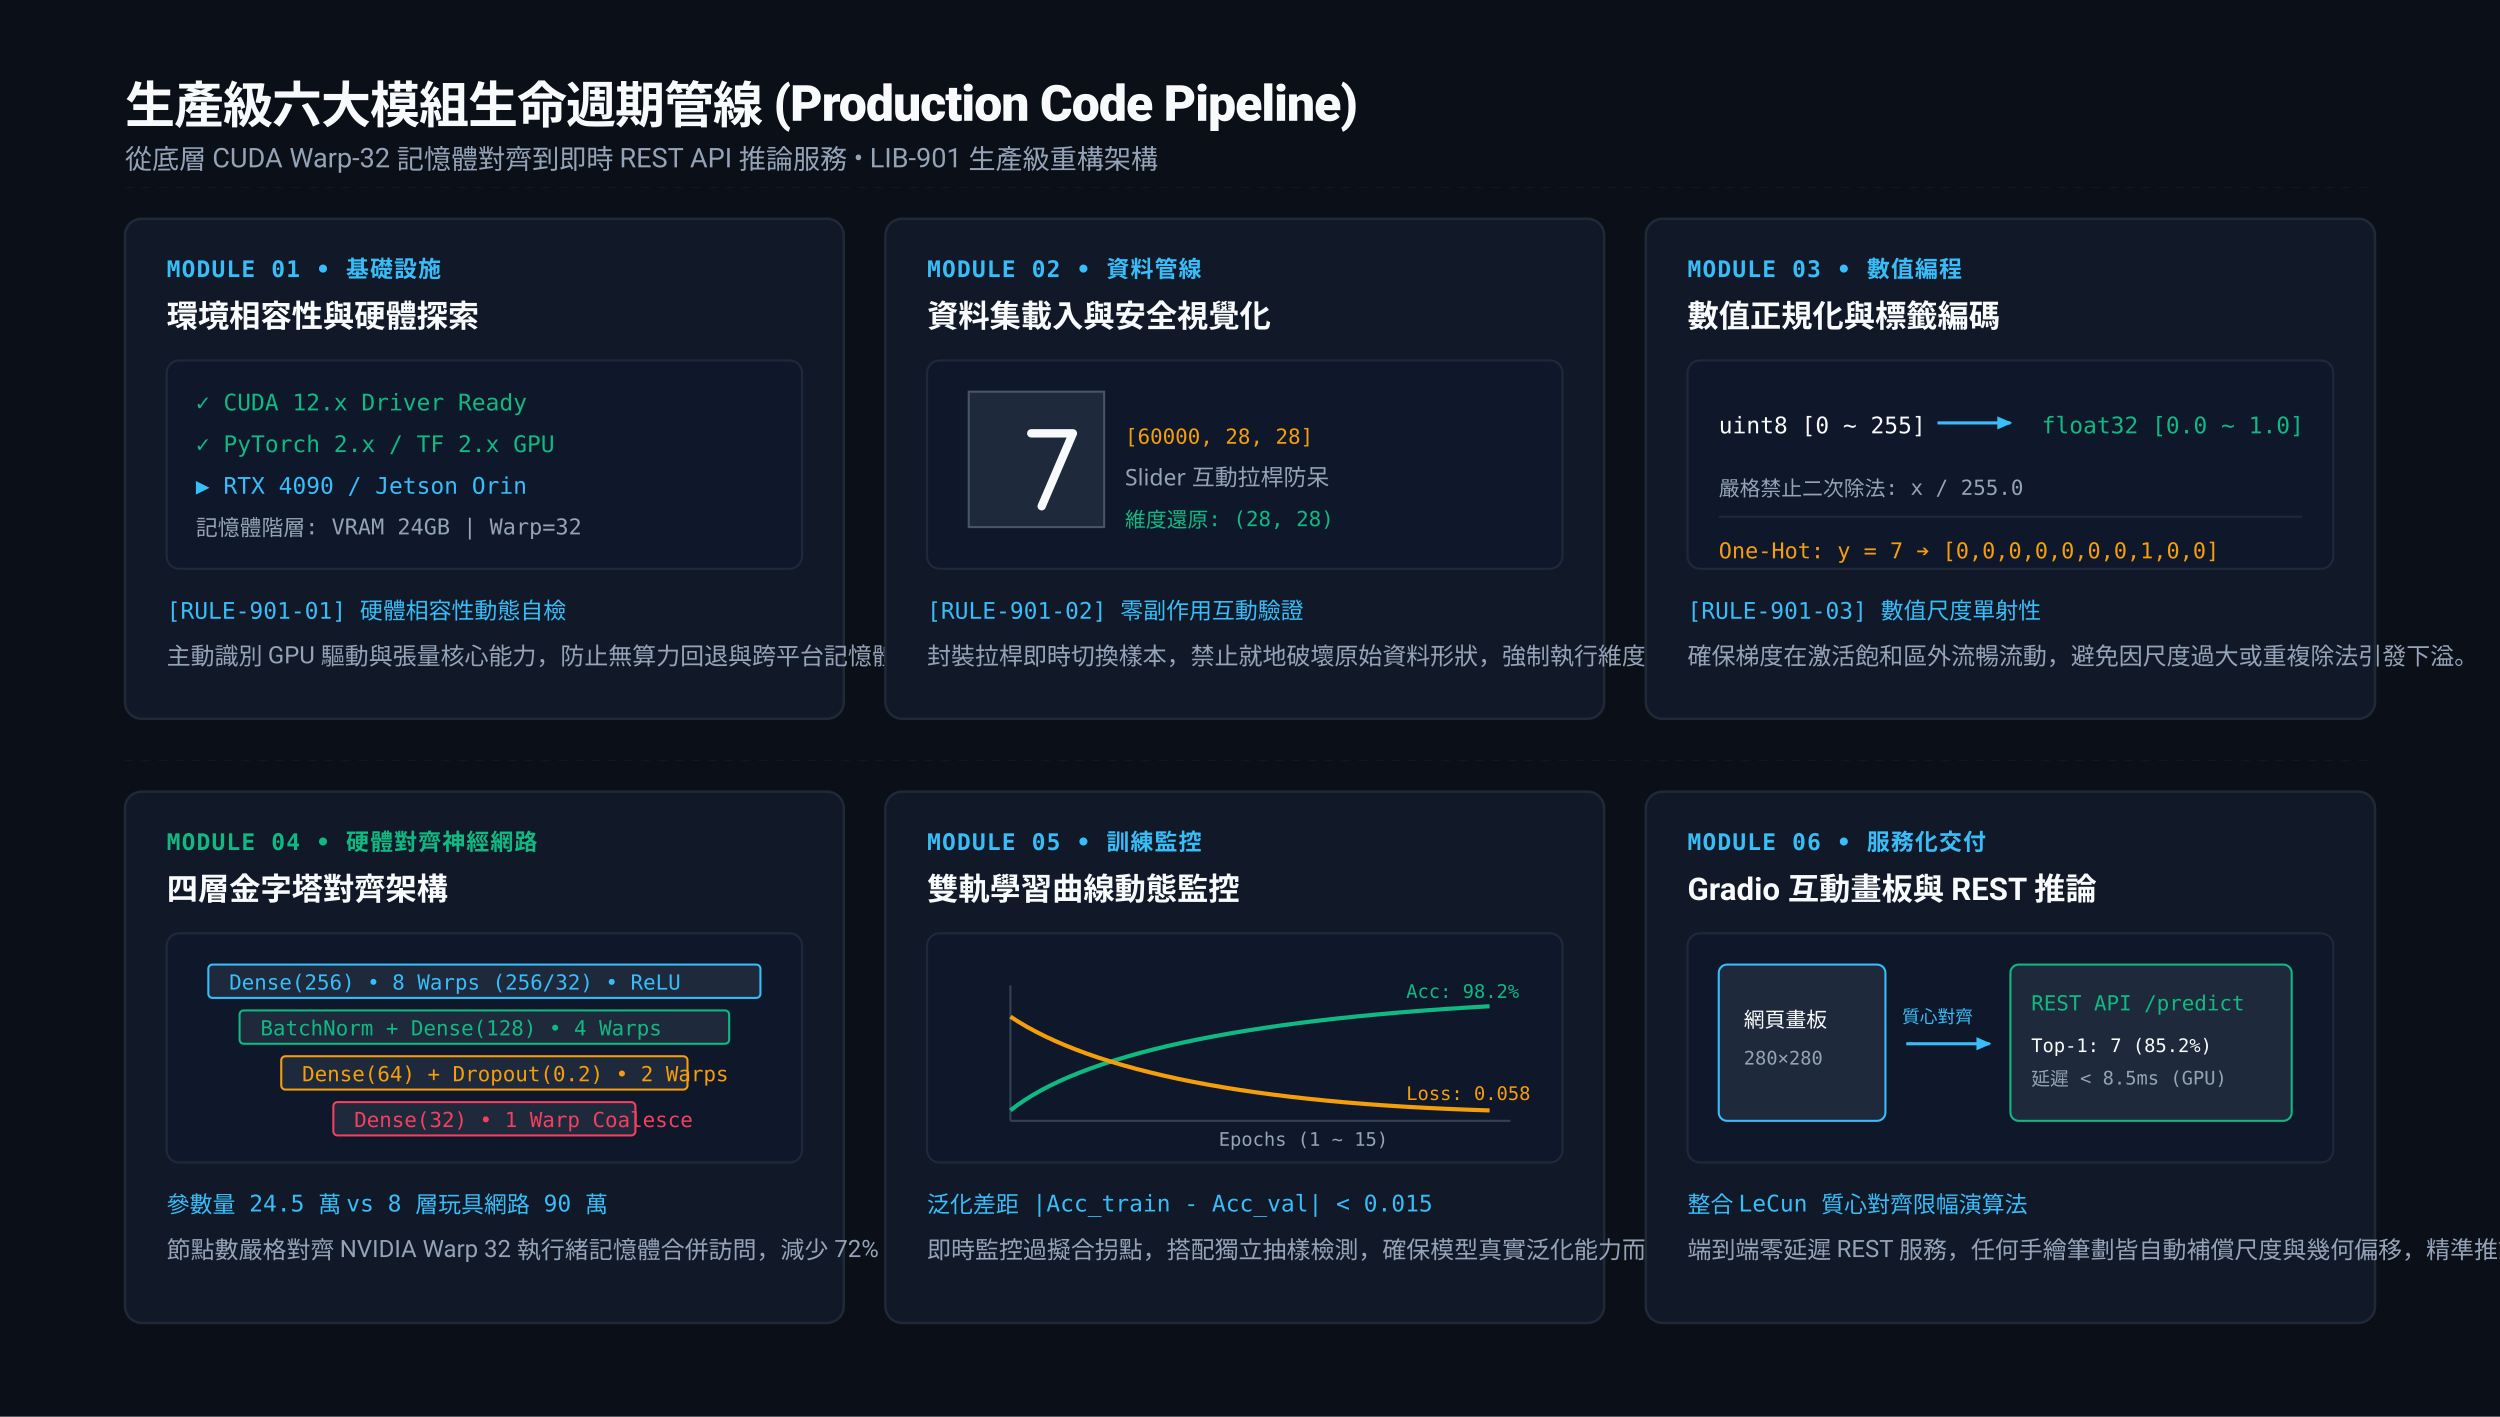
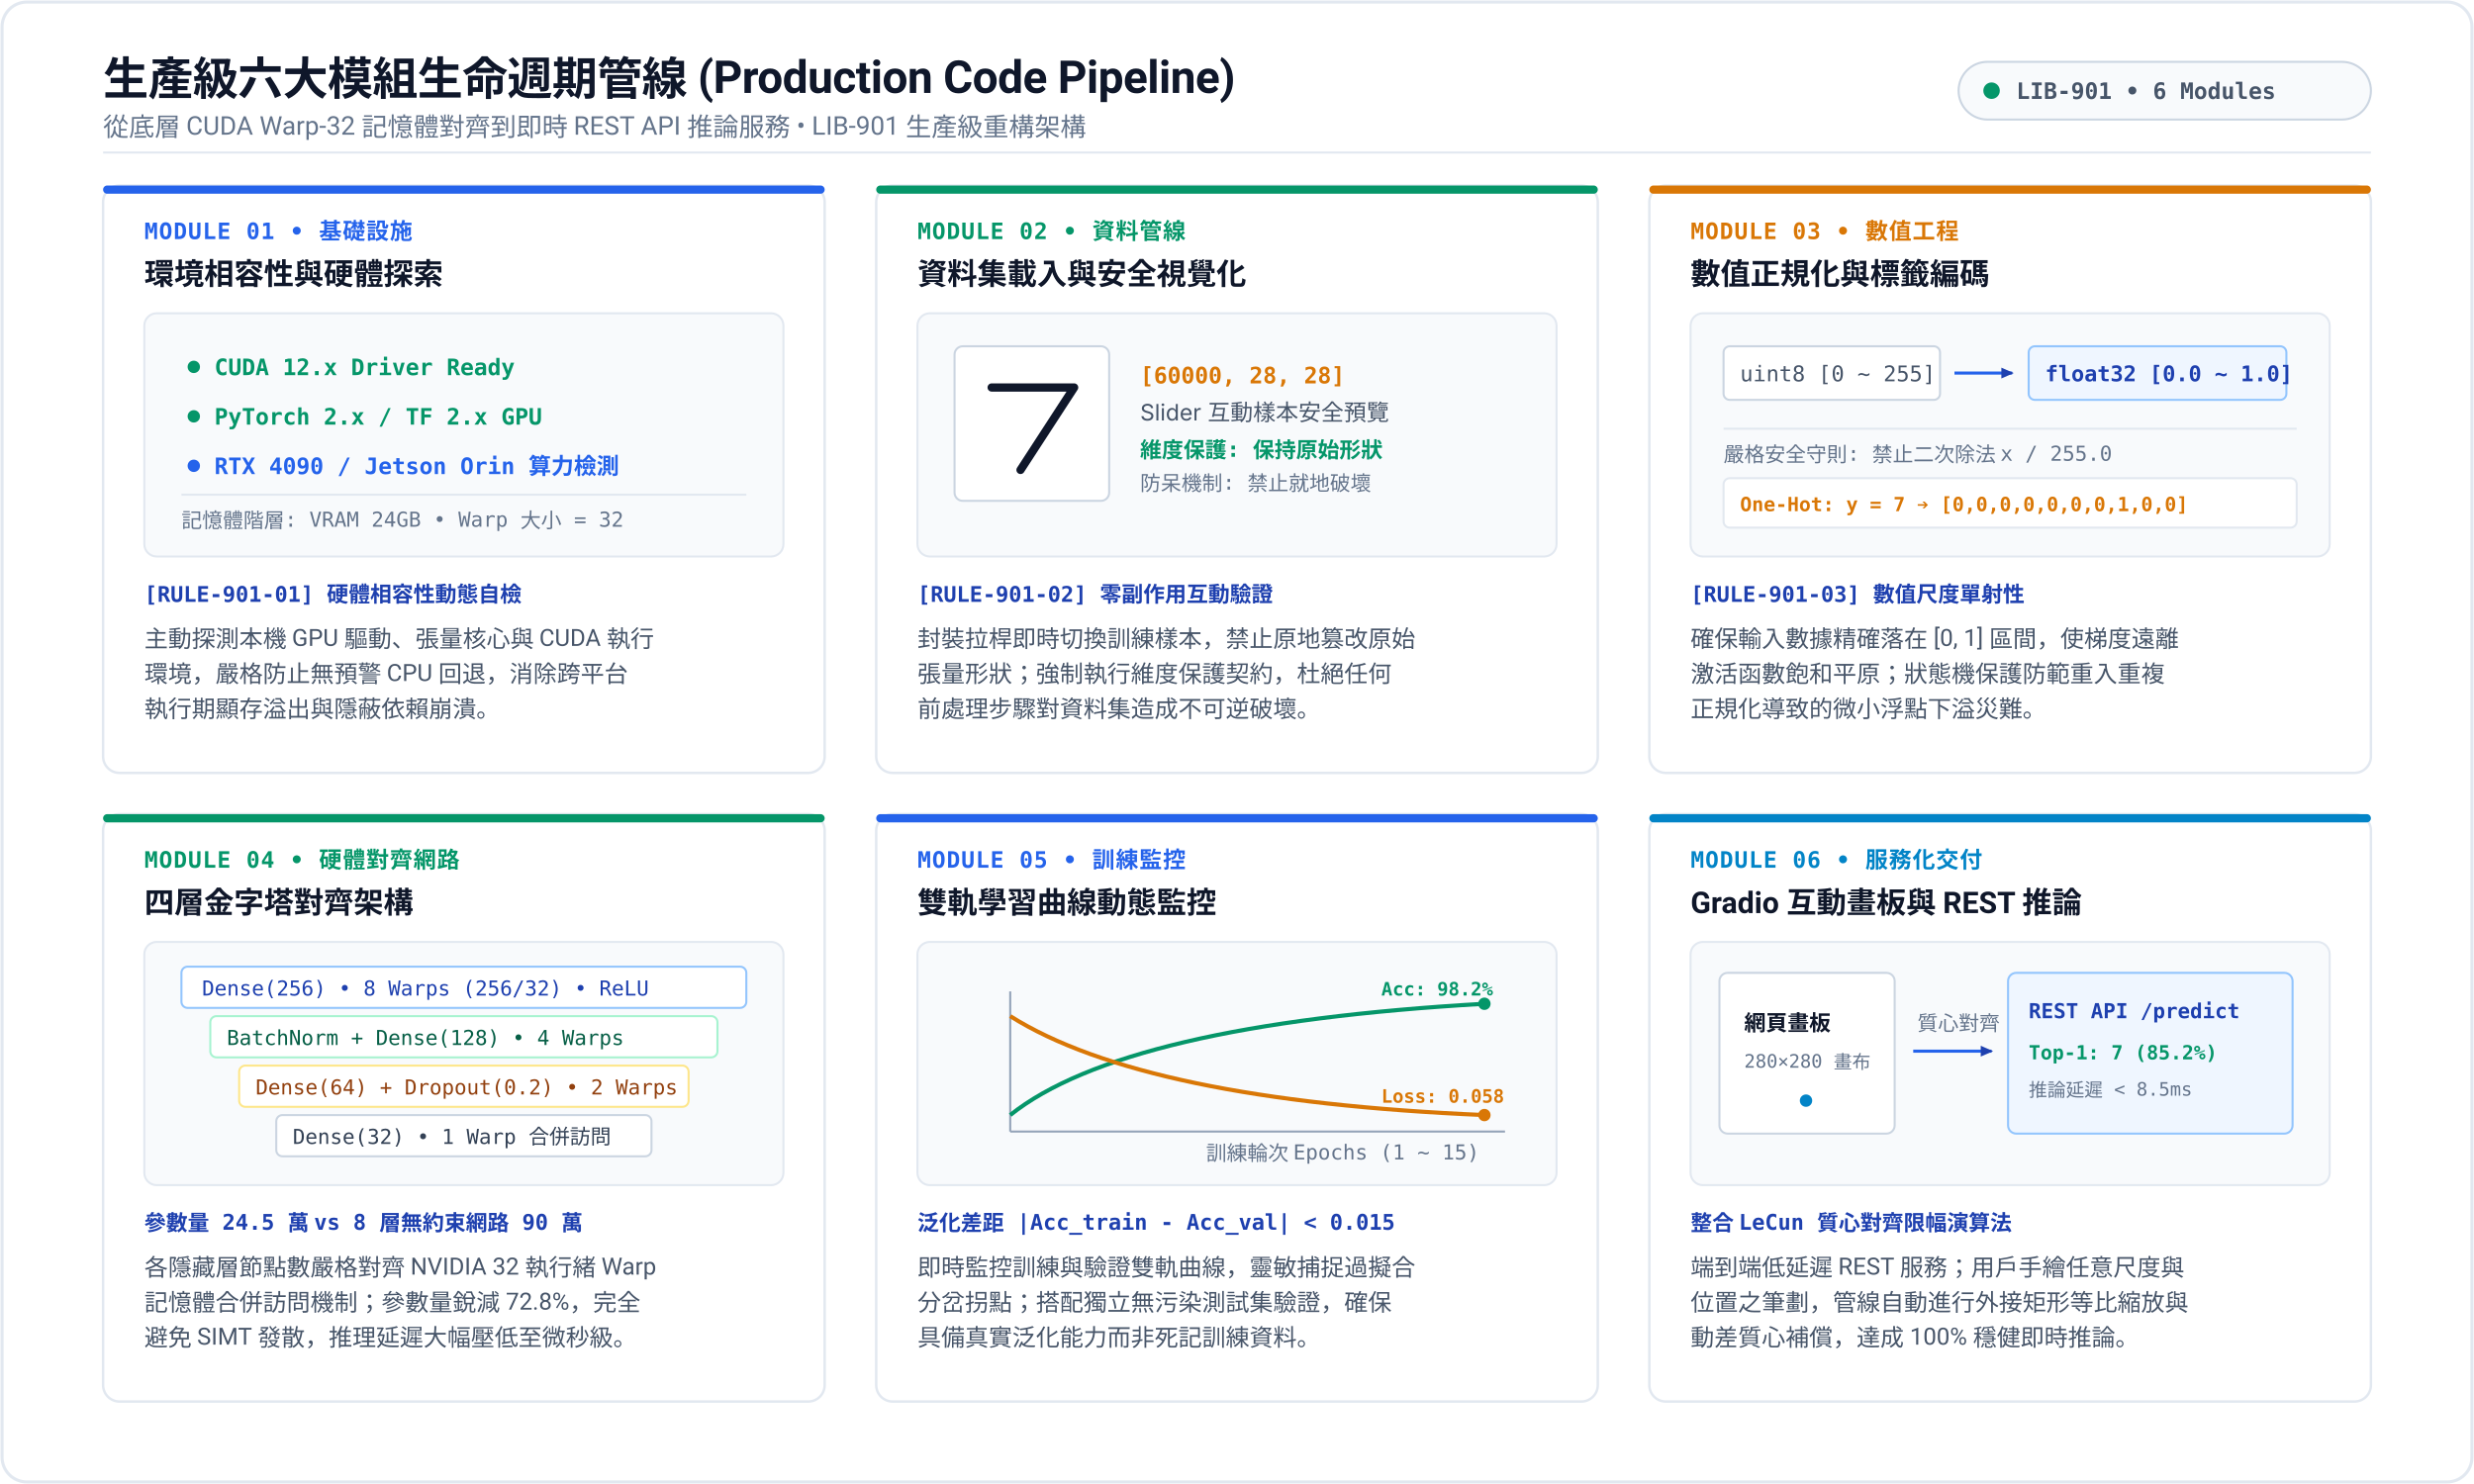
- <svg xmlns="http://www.w3.org/2000/svg" viewBox="0 0 1200 680" width="100%" height="100%">
+ <svg xmlns="http://www.w3.org/2000/svg" viewBox="0 0 1200 720" width="100%" height="100%">
  <defs>
    <style>
-       .bg { fill: #0b0f17; }
-       .grid-line { stroke: #1e293b; stroke-width: 0.5; stroke-dasharray: 4 4; opacity: 0.35; }
-       .card-box { fill: #111827; stroke: #1f2937; stroke-width: 1.2; rx: 8px; }
-       .header-title { font-family: -apple-system, BlinkMacSystemFont, "Segoe UI", Roboto, sans-serif; font-size: 24px; font-weight: 800; fill: #f8fafc; letter-spacing: -0.02em; }
-       .header-sub { font-family: -apple-system, BlinkMacSystemFont, "Segoe UI", Roboto, sans-serif; font-size: 13px; fill: #94a3b8; }
-       .mod-num { font-family: ui-monospace, SFMono-Regular, Menlo, Monaco, Consolas, monospace; font-size: 11px; font-weight: 700; letter-spacing: 0.05em; }
-       .mod-title { font-family: -apple-system, BlinkMacSystemFont, "Segoe UI", Roboto, sans-serif; font-size: 15px; font-weight: 700; fill: #f8fafc; }
-       .mod-desc { font-family: -apple-system, BlinkMacSystemFont, "Segoe UI", Roboto, sans-serif; font-size: 11.5px; fill: #94a3b8; line-height: 1.45; }
-       .code-inline { font-family: ui-monospace, monospace; font-size: 11px; fill: #38bdf8; background: #1e293b; }
-       .flow-arrow { fill: none; stroke: #38bdf8; stroke-width: 2; stroke-linecap: round; }
-       .sub-panel { fill: #0f172a; stroke: #1e293b; stroke-width: 1; rx: 6px; }
-       .tensor-badge { font-family: ui-monospace, monospace; font-size: 10px; font-weight: 700; fill: #f59e0b; }
+       .canvas-bg { fill: #ffffff; }
+       .outer-border { fill: none; stroke: #e2e8f0; stroke-width: 1.5; rx: 12px; }
+       .header-title { font-family: -apple-system, BlinkMacSystemFont, "Segoe UI", Roboto, "Helvetica Neue", Arial, sans-serif; font-size: 22px; font-weight: 700; fill: #0f172a; letter-spacing: -0.01em; }
+       .header-sub { font-family: -apple-system, BlinkMacSystemFont, "Segoe UI", Roboto, sans-serif; font-size: 12.5px; fill: #64748b; }
+       .meta-tag { font-family: ui-monospace, SFMono-Regular, Menlo, Monaco, Consolas, monospace; font-size: 11px; font-weight: 600; fill: #475569; }
+       .mod-card { fill: #ffffff; stroke: #e2e8f0; stroke-width: 1.2; rx: 8px; }
+       .mod-tag { font-family: ui-monospace, SFMono-Regular, Menlo, Monaco, Consolas, monospace; font-size: 11px; font-weight: 700; letter-spacing: 0.04em; }
+       .mod-title { font-family: -apple-system, BlinkMacSystemFont, "Segoe UI", Roboto, sans-serif; font-size: 14.5px; font-weight: 700; fill: #0f172a; }
+       .sub-panel { fill: #f8fafc; stroke: #e2e8f0; stroke-width: 1; rx: 6px; }
+       .code-badge { font-family: ui-monospace, SFMono-Regular, Menlo, monospace; font-size: 10.5px; font-weight: 600; fill: #1e40af; }
+       .mod-desc { font-family: -apple-system, BlinkMacSystemFont, "Segoe UI", Roboto, sans-serif; font-size: 11.5px; fill: #475569; line-height: 1.5; }
+       .label-sub { font-family: ui-monospace, SFMono-Regular, Menlo, monospace; font-size: 10px; fill: #64748b; }
+       .flow-arrow { fill: none; stroke: #94a3b8; stroke-width: 1.5; stroke-linecap: round; }
    </style>
-     <marker id="pipe-arrow" viewBox="0 0 10 10" refX="7" refY="5" markerWidth="6" markerHeight="6" orient="auto-start-reverse">
-       <path d="M 0 1.5 L 8 5 L 0 8.5 z" fill="#38bdf8" />
+     <marker id="arr-navy" viewBox="0 0 10 10" refX="7" refY="5" markerWidth="5" markerHeight="5" orient="auto-start-reverse">
+       <path d="M 0 1.5 L 8 5 L 0 8.5 z" fill="#1e40af" />
+     </marker>
+     <marker id="arr-emerald" viewBox="0 0 10 10" refX="7" refY="5" markerWidth="5" markerHeight="5" orient="auto-start-reverse">
+       <path d="M 0 1.5 L 8 5 L 0 8.5 z" fill="#059669" />
+     </marker>
+     <marker id="arr-amber" viewBox="0 0 10 10" refX="7" refY="5" markerWidth="5" markerHeight="5" orient="auto-start-reverse">
+       <path d="M 0 1.5 L 8 5 L 0 8.5 z" fill="#d97706" />
+     </marker>
+     <marker id="arr-slate" viewBox="0 0 10 10" refX="7" refY="5" markerWidth="5" markerHeight="5" orient="auto-start-reverse">
+       <path d="M 0 1.5 L 8 5 L 0 8.5 z" fill="#64748b" />
    </marker>
  </defs>
-   <rect width="1200" height="680" class="bg" />
-   <line x1="60" y1="90" x2="1140" y2="90" class="grid-line" />
-   <line x1="60" y1="365" x2="1140" y2="365" class="grid-line" />
-   <g transform="translate(60, 35)">
-     <text class="header-title" x="0" y="24">生產級六大模組生命週期管線 (Production Code Pipeline)</text>
-     <text class="header-sub" x="0" y="46">從底層 CUDA Warp-32 記憶體對齊到即時 REST API 推論服務 • LIB-901 生產級重構架構</text>
+   <rect width="1200" height="720" class="canvas-bg" />
+   <rect x="1" y="1" width="1198" height="718" class="outer-border" />
+   <g transform="translate(50, 26)">
+     <text class="header-title" x="0" y="20">生產級六大模組生命週期管線 (Production Code Pipeline)</text>
+     <text class="header-sub" x="0" y="40">從底層 CUDA Warp-32 記憶體對齊到即時 REST API 推論服務 • LIB-901 生產級重構架構</text>
+     <g transform="translate(900, 4)">
+       <rect width="200" height="28" rx="14" fill="#f8fafc" stroke="#cbd5e1" stroke-width="1" />
+       <circle cx="16" cy="14" r="4" fill="#059669" />
+       <text x="28" y="18" class="meta-tag">LIB-901 • 6 Modules</text>
+     </g>
  </g>
-   <g transform="translate(60, 105)">
-     <rect width="345" height="240" class="card-box" />
-     <text x="20" y="28" class="mod-num" fill="#38bdf8">MODULE 01 • 基礎設施</text>
-     <text x="20" y="52" class="mod-title">環境相容性與硬體探索</text>
-     <g transform="translate(20, 68)">
-       <rect width="305" height="100" class="sub-panel" />
-       <text x="14" y="24" font-family="monospace" font-size="11" fill="#10b981">✓ CUDA 12.x Driver Ready</text>
-       <text x="14" y="44" font-family="monospace" font-size="11" fill="#10b981">✓ PyTorch 2.x / TF 2.x GPU</text>
-       <text x="14" y="64" font-family="monospace" font-size="11" fill="#38bdf8">▶ RTX 4090 / Jetson Orin</text>
-       <text x="14" y="84" font-family="monospace" font-size="10.5" fill="#94a3b8">記憶體階層: VRAM 24GB | Warp=32</text>
+   <line x1="50" y1="74" x2="1150" y2="74" stroke="#e2e8f0" stroke-width="1" />
+   <g transform="translate(50, 90)">
+     <rect width="350" height="285" class="mod-card" />
+     <rect width="350" height="4" fill="#2563eb" rx="2" />
+     <text x="20" y="26" class="mod-tag" fill="#2563eb">MODULE 01 • 基礎設施</text>
+     <text x="20" y="48" class="mod-title">環境相容性與硬體探索</text>
+     <g transform="translate(20, 62)">
+       <rect width="310" height="118" class="sub-panel" />
+       <g transform="translate(18, 16)">
+         <circle cx="6" cy="10" r="3" fill="#059669" />
+         <text x="16" y="14" font-family="ui-monospace, monospace" font-size="11" fill="#059669" font-weight="600">CUDA 12.x Driver Ready</text>
+         <circle cx="6" cy="34" r="3" fill="#059669" />
+         <text x="16" y="38" font-family="ui-monospace, monospace" font-size="11" fill="#059669" font-weight="600">PyTorch 2.x / TF 2.x GPU</text>
+         <circle cx="6" cy="58" r="3" fill="#2563eb" />
+         <text x="16" y="62" font-family="ui-monospace, monospace" font-size="11" fill="#2563eb" font-weight="600">RTX 4090 / Jetson Orin 算力檢測</text>
+         <line x1="0" y1="72" x2="274" y2="72" stroke="#e2e8f0" stroke-width="1" />
+         <text x="0" y="88" class="label-sub">記憶體階層: VRAM 24GB • Warp 大小 = 32</text>
+       </g>
    </g>
-     <text x="20" y="192" class="code-inline">[RULE-901-01] 硬體相容性動態自檢</text>
-     <text x="20" y="214" class="mod-desc">
-       主動識別 GPU 驅動與張量核心能力，防止無算力回退與跨平台記憶體崩潰。
+     <text x="20" y="202" class="code-badge">[RULE-901-01] 硬體相容性動態自檢</text>
+     <text x="20" y="224" class="mod-desc">
+       <tspan x="20" dy="0">主動探測本機 GPU 驅動、張量核心與 CUDA 執行</tspan>
+       <tspan x="20" dy="17">環境，嚴格防止無預警 CPU 回退，消除跨平台</tspan>
+       <tspan x="20" dy="17">執行期顯存溢出與隱蔽依賴崩潰。</tspan>
    </text>
  </g>
-   <g transform="translate(425, 105)">
-     <rect width="345" height="240" class="card-box" />
-     <text x="20" y="28" class="mod-num" fill="#38bdf8">MODULE 02 • 資料管線</text>
-     <text x="20" y="52" class="mod-title">資料集載入與安全視覺化</text>
-     <g transform="translate(20, 68)">
-       <rect width="305" height="100" class="sub-panel" />
-       <g transform="translate(20, 15)">
-         <rect width="65" height="65" fill="#1e293b" stroke="#475569" stroke-width="1" />
-         <path d="M 30 20 L 50 20 L 35 55" fill="none" stroke="#f8fafc" stroke-width="4" stroke-linecap="round" stroke-linejoin="round" />
-         <text x="75" y="25" font-family="monospace" font-size="10" fill="#f59e0b">[60000, 28, 28]</text>
-         <text x="75" y="45" font-family="sans-serif" font-size="11" fill="#94a3b8">Slider 互動拉桿防呆</text>
-         <text x="75" y="65" font-family="monospace" font-size="10" fill="#10b981">維度還原: (28, 28)</text>
+   <g transform="translate(425, 90)">
+     <rect width="350" height="285" class="mod-card" />
+     <rect width="350" height="4" fill="#059669" rx="2" />
+     <text x="20" y="26" class="mod-tag" fill="#059669">MODULE 02 • 資料管線</text>
+     <text x="20" y="48" class="mod-title">資料集載入與安全視覺化</text>
+     <g transform="translate(20, 62)">
+       <rect width="310" height="118" class="sub-panel" />
+       <g transform="translate(18, 16)">
+         <rect x="0" y="0" width="75" height="75" fill="#ffffff" stroke="#cbd5e1" rx="4" />
+         <path d="M 18 20 L 58 20 L 32 60" fill="none" stroke="#0f172a" stroke-width="4" stroke-linecap="round" stroke-linejoin="round" />
+         <g transform="translate(90, 4)">
+           <text x="0" y="14" font-family="ui-monospace, monospace" font-size="11" fill="#d97706" font-weight="700">[60000, 28, 28]</text>
+           <text x="0" y="32" font-family="-apple-system, sans-serif" font-size="11" fill="#475569">Slider 互動樣本安全預覽</text>
+           <text x="0" y="50" font-family="ui-monospace, monospace" font-size="10.5" fill="#059669" font-weight="600">維度保護: 保持原始形狀</text>
+           <text x="0" y="66" class="label-sub">防呆機制: 禁止就地破壞</text>
+         </g>
      </g>
    </g>
-     <text x="20" y="192" class="code-inline">[RULE-901-02] 零副作用互動驗證</text>
-     <text x="20" y="214" class="mod-desc">
-       封裝拉桿即時切換樣本，禁止就地破壞原始資料形狀，強制執行維度保護。
+     <text x="20" y="202" class="code-badge">[RULE-901-02] 零副作用互動驗證</text>
+     <text x="20" y="224" class="mod-desc">
+       <tspan x="20" dy="0">封裝拉桿即時切換訓練樣本，禁止原地篡改原始</tspan>
+       <tspan x="20" dy="17">張量形狀；強制執行維度保護契約，杜絕任何</tspan>
+       <tspan x="20" dy="17">前處理步驟對資料集造成不可逆破壞。</tspan>
    </text>
  </g>
-   <g transform="translate(790, 105)">
-     <rect width="350" height="240" class="card-box" />
-     <text x="20" y="28" class="mod-num" fill="#38bdf8">MODULE 03 • 數值編程</text>
-     <text x="20" y="52" class="mod-title">數值正規化與標籤編碼</text>
-     <g transform="translate(20, 68)">
-       <rect width="310" height="100" class="sub-panel" />
-       <g transform="translate(15, 20)">
-         <text x="0" y="15" font-family="monospace" font-size="11" fill="#f8fafc">uint8 [0 ~ 255]</text>
-         <path d="M 105 10 L 140 10" stroke="#38bdf8" stroke-width="1.5" marker-end="url(#pipe-arrow)" />
-         <text x="155" y="15" font-family="monospace" font-size="11" fill="#10b981">float32 [0.0 ~ 1.0]</text>
-         <text x="0" y="45" font-family="monospace" font-size="10" fill="#94a3b8">嚴格禁止二次除法: x / 255.0</text>
-         <line x1="0" y1="55" x2="280" y2="55" stroke="#1e293b" />
-         <text x="0" y="75" font-family="monospace" font-size="10.5" fill="#f59e0b">One-Hot: y = 7 ➔ [0,0,0,0,0,0,0,1,0,0]</text>
+   <g transform="translate(800, 90)">
+     <rect width="350" height="285" class="mod-card" />
+     <rect width="350" height="4" fill="#d97706" rx="2" />
+     <text x="20" y="26" class="mod-tag" fill="#d97706">MODULE 03 • 數值工程</text>
+     <text x="20" y="48" class="mod-title">數值正規化與標籤編碼</text>
+     <g transform="translate(20, 62)">
+       <rect width="310" height="118" class="sub-panel" />
+       <g transform="translate(16, 14)">
+         <rect x="0" y="2" width="105" height="26" rx="3" fill="#ffffff" stroke="#cbd5e1" />
+         <text x="8" y="19" font-family="ui-monospace, monospace" font-size="10.5" fill="#475569">uint8 [0 ~ 255]</text>
+         <path d="M 112 15 L 140 15" stroke="#2563eb" stroke-width="1.5" marker-end="url(#arr-navy)" />
+         <rect x="148" y="2" width="125" height="26" rx="3" fill="#eff6ff" stroke="#93c5fd" />
+         <text x="8" y="19" transform="translate(148, 0)" font-family="ui-monospace, monospace" font-size="10.5" fill="#1e40af" font-weight="700">float32 [0.0 ~ 1.0]</text>
+         <line x1="0" y1="42" x2="278" y2="42" stroke="#e2e8f0" stroke-width="1" />
+         <text x="0" y="58" class="label-sub">嚴格安全守則: 禁止二次除法 x / 255.0</text>
+         <rect x="0" y="66" width="278" height="24" rx="3" fill="#ffffff" stroke="#e2e8f0" />
+         <text x="8" y="82" font-family="ui-monospace, monospace" font-size="9.5" fill="#d97706" font-weight="600">One-Hot: y = 7 ➔ [0,0,0,0,0,0,0,1,0,0]</text>
      </g>
    </g>
-     <text x="20" y="192" class="code-inline">[RULE-901-03] 數值尺度單射性</text>
-     <text x="20" y="214" class="mod-desc">
-       確保梯度在激活飽和區外流暢流動，避免因尺度過大或重複除法引發下溢。
+     <text x="20" y="202" class="code-badge">[RULE-901-03] 數值尺度單射性</text>
+     <text x="20" y="224" class="mod-desc">
+       <tspan x="20" dy="0">確保輸入數據精確落在 [0, 1] 區間，使梯度遠離</tspan>
+       <tspan x="20" dy="17">激活函數飽和平原；狀態機保護防範重入重複</tspan>
+       <tspan x="20" dy="17">正規化導致的微小浮點下溢災難。</tspan>
    </text>
  </g>
-   <g transform="translate(60, 380)">
-     <rect width="345" height="255" class="card-box" stroke="#10b981" />
-     <text x="20" y="28" class="mod-num" fill="#10b981">MODULE 04 • 硬體對齊神經網路</text>
-     <text x="20" y="52" class="mod-title">四層金字塔對齊架構</text>
-     <g transform="translate(20, 68)">
-       <rect width="305" height="110" class="sub-panel" />
-       <g transform="translate(20, 15)">
-         <rect x="0" y="0" width="265" height="16" fill="#1e293b" stroke="#38bdf8" rx="2" />
-         <text x="10" y="12" font-family="monospace" font-size="10" fill="#38bdf8">Dense(256) • 8 Warps (256/32) • ReLU</text>
-         <rect x="15" y="22" width="235" height="16" fill="#1e293b" stroke="#10b981" rx="2" />
-         <text x="25" y="34" font-family="monospace" font-size="10" fill="#10b981">BatchNorm + Dense(128) • 4 Warps</text>
-         <rect x="35" y="44" width="195" height="16" fill="#1e293b" stroke="#f59e0b" rx="2" />
-         <text x="45" y="56" font-family="monospace" font-size="10" fill="#f59e0b">Dense(64) + Dropout(0.2) • 2 Warps</text>
-         <rect x="60" y="66" width="145" height="16" fill="#1e293b" stroke="#f43f5e" rx="2" />
-         <text x="70" y="78" font-family="monospace" font-size="10" fill="#f43f5e">Dense(32) • 1 Warp Coalesce</text>
+   <g transform="translate(50, 395)">
+     <rect width="350" height="285" class="mod-card" />
+     <rect width="350" height="4" fill="#059669" rx="2" />
+     <text x="20" y="26" class="mod-tag" fill="#059669">MODULE 04 • 硬體對齊網路</text>
+     <text x="20" y="48" class="mod-title">四層金字塔對齊架構</text>
+     <g transform="translate(20, 62)">
+       <rect width="310" height="118" class="sub-panel" />
+       <g transform="translate(18, 12)">
+         <rect x="0" y="0" width="274" height="20" rx="3" fill="#ffffff" stroke="#93c5fd" />
+         <text x="10" y="14" font-family="ui-monospace, monospace" font-size="10" fill="#1e40af">Dense(256) • 8 Warps (256/32) • ReLU</text>
+         <rect x="14" y="24" width="246" height="20" rx="3" fill="#ffffff" stroke="#a7f3d0" />
+         <text x="22" y="38" font-family="ui-monospace, monospace" font-size="10" fill="#065f46">BatchNorm + Dense(128) • 4 Warps</text>
+         <rect x="28" y="48" width="218" height="20" rx="3" fill="#ffffff" stroke="#fde68a" />
+         <text x="36" y="62" font-family="ui-monospace, monospace" font-size="10" fill="#92400e">Dense(64) + Dropout(0.2) • 2 Warps</text>
+         <rect x="46" y="72" width="182" height="20" rx="3" fill="#ffffff" stroke="#cbd5e1" />
+         <text x="54" y="86" font-family="ui-monospace, monospace" font-size="10" fill="#334155">Dense(32) • 1 Warp 合併訪問</text>
      </g>
    </g>
-     <text x="20" y="202" class="code-inline">參數量 24.5 萬 vs 8 層玩具網路 90 萬</text>
+     <text x="20" y="202" class="code-badge">參數量 24.5 萬 vs 8 層無約束網路 90 萬</text>
    <text x="20" y="224" class="mod-desc">
-       節點數嚴格對齊 NVIDIA Warp 32 執行緒記憶體合併訪問，減少 72% 算力浪費。
+       <tspan x="20" dy="0">各隱藏層節點數嚴格對齊 NVIDIA 32 執行緒 Warp</tspan>
+       <tspan x="20" dy="17">記憶體合併訪問機制；參數量銳減 72.8%，完全</tspan>
+       <tspan x="20" dy="17">避免 SIMT 發散，推理延遲大幅壓低至微秒級。</tspan>
    </text>
  </g>
-   <g transform="translate(425, 380)">
-     <rect width="345" height="255" class="card-box" />
-     <text x="20" y="28" class="mod-num" fill="#38bdf8">MODULE 05 • 訓練監控</text>
-     <text x="20" y="52" class="mod-title">雙軌學習曲線動態監控</text>
-     <g transform="translate(20, 68)">
-       <rect width="305" height="110" class="sub-panel" />
-       <g transform="translate(20, 15)">
-         <line x1="20" y1="75" x2="260" y2="75" stroke="#334155" stroke-width="1" />
-         <line x1="20" y1="10" x2="20" y2="75" stroke="#334155" stroke-width="1" />
-         <path d="M 20 70 Q 70 30 250 20" fill="none" stroke="#10b981" stroke-width="2" />
-         <text x="210" y="16" font-family="monospace" font-size="9" fill="#10b981">Acc: 98.2%</text>
-         <path d="M 20 25 Q 80 65 250 70" fill="none" stroke="#f59e0b" stroke-width="2" />
-         <text x="210" y="65" font-family="monospace" font-size="9" fill="#f59e0b">Loss: 0.058</text>
-         <text x="120" y="87" font-family="monospace" font-size="9" fill="#94a3b8">Epochs (1 ~ 15)</text>
+   <g transform="translate(425, 395)">
+     <rect width="350" height="285" class="mod-card" />
+     <rect width="350" height="4" fill="#2563eb" rx="2" />
+     <text x="20" y="26" class="mod-tag" fill="#2563eb">MODULE 05 • 訓練監控</text>
+     <text x="20" y="48" class="mod-title">雙軌學習曲線動態監控</text>
+     <g transform="translate(20, 62)">
+       <rect width="310" height="118" class="sub-panel" />
+       <g transform="translate(20, 12)">
+         <line x1="25" y1="80" x2="265" y2="80" stroke="#94a3b8" stroke-width="1" />
+         <line x1="25" y1="12" x2="25" y2="80" stroke="#94a3b8" stroke-width="1" />
+         <path d="M 25 72 Q 80 28 255 18" fill="none" stroke="#059669" stroke-width="2" />
+         <circle cx="255" cy="18" r="3" fill="#059669" />
+         <text x="205" y="14" font-family="ui-monospace, monospace" font-size="9" fill="#059669" font-weight="700">Acc: 98.2%</text>
+         <path d="M 25 24 Q 90 65 255 72" fill="none" stroke="#d97706" stroke-width="2" />
+         <circle cx="255" cy="72" r="3" fill="#d97706" />
+         <text x="205" y="66" font-family="ui-monospace, monospace" font-size="9" fill="#d97706" font-weight="700">Loss: 0.058</text>
+         <text x="120" y="94" class="label-sub">訓練輪次 Epochs (1 ~ 15)</text>
      </g>
    </g>
-     <text x="20" y="202" class="code-inline">泛化差距 |Acc_train - Acc_val| &lt; 0.015</text>
+     <text x="20" y="202" class="code-badge">泛化差距 |Acc_train - Acc_val| &lt; 0.015</text>
    <text x="20" y="224" class="mod-desc">
-       即時監控過擬合拐點，搭配獨立抽樣檢測，確保模型真實泛化能力而非死記訓練集。
+       <tspan x="20" dy="0">即時監控訓練與驗證雙軌曲線，靈敏捕捉過擬合</tspan>
+       <tspan x="20" dy="17">分岔拐點；搭配獨立無污染測試集驗證，確保</tspan>
+       <tspan x="20" dy="17">具備真實泛化能力而非死記訓練資料。</tspan>
    </text>
  </g>
-   <g transform="translate(790, 380)">
-     <rect width="350" height="255" class="card-box" stroke="#38bdf8" />
-     <text x="20" y="28" class="mod-num" fill="#38bdf8">MODULE 06 • 服務化交付</text>
-     <text x="20" y="52" class="mod-title">Gradio 互動畫板與 REST 推論</text>
-     <g transform="translate(20, 68)">
-       <rect width="310" height="110" class="sub-panel" />
-       <g transform="translate(15, 15)">
-         <rect x="0" y="0" width="80" height="75" fill="#1e293b" stroke="#38bdf8" rx="4" />
-         <text x="12" y="30" font-family="sans-serif" font-size="10" fill="#f8fafc">網頁畫板</text>
-         <text x="12" y="48" font-family="monospace" font-size="9" fill="#94a3b8">280×280</text>
-         <path d="M 90 38 L 130 38" stroke="#38bdf8" stroke-width="1.5" marker-end="url(#pipe-arrow)" />
-         <text x="88" y="28" font-family="monospace" font-size="8.5" fill="#38bdf8">質心對齊</text>
-         <rect x="140" y="0" width="135" height="75" fill="#1e293b" stroke="#10b981" rx="4" />
-         <text x="150" y="22" font-family="monospace" font-size="10" fill="#10b981">REST API /predict</text>
-         <text x="150" y="42" font-family="monospace" font-size="9" fill="#f8fafc">Top-1: 7 (85.2%)</text>
-         <text x="150" y="58" font-family="monospace" font-size="9" fill="#94a3b8">延遲 &lt; 8.5ms (GPU)</text>
+   <g transform="translate(800, 395)">
+     <rect width="350" height="285" class="mod-card" />
+     <rect width="350" height="4" fill="#0284c7" rx="2" />
+     <text x="20" y="26" class="mod-tag" fill="#0284c7">MODULE 06 • 服務化交付</text>
+     <text x="20" y="48" class="mod-title">Gradio 互動畫板與 REST 推論</text>
+     <g transform="translate(20, 62)">
+       <rect width="310" height="118" class="sub-panel" />
+       <g transform="translate(14, 15)">
+         <rect x="0" y="0" width="85" height="78" fill="#ffffff" stroke="#cbd5e1" rx="4" />
+         <text x="12" y="28" font-family="-apple-system, sans-serif" font-size="10.5" fill="#0f172a" font-weight="600">網頁畫板</text>
+         <text x="12" y="46" font-family="ui-monospace, monospace" font-size="9" fill="#64748b">280×280 畫布</text>
+         <circle cx="42" cy="62" r="3" fill="#0284c7" />
+         <path d="M 94 38 L 132 38" stroke="#2563eb" stroke-width="1.5" marker-end="url(#arr-navy)" />
+         <text x="96" y="28" class="label-sub">質心對齊</text>
+         <rect x="140" y="0" width="138" height="78" fill="#eff6ff" stroke="#93c5fd" rx="4" />
+         <text x="10" y="22" transform="translate(140, 0)" font-family="ui-monospace, monospace" font-size="10" fill="#1e40af" font-weight="700">REST API /predict</text>
+         <text x="10" y="42" transform="translate(140, 0)" font-family="ui-monospace, monospace" font-size="9.5" fill="#059669" font-weight="600">Top-1: 7 (85.2%)</text>
+         <text x="10" y="60" transform="translate(140, 0)" font-family="ui-monospace, monospace" font-size="9" fill="#64748b">推論延遲 &lt; 8.5ms</text>
      </g>
    </g>
-     <text x="20" y="202" class="code-inline">整合 LeCun 質心對齊限幅演算法</text>
+     <text x="20" y="202" class="code-badge">整合 LeCun 質心對齊限幅演算法</text>
    <text x="20" y="224" class="mod-desc">
-       端到端零延遲 REST 服務，任何手繪筆劃皆自動補償尺度與幾何偏移，精準推論。
+       <tspan x="20" dy="0">端到端低延遲 REST 服務；用戶手繪任意尺度與</tspan>
+       <tspan x="20" dy="17">位置之筆劃，管線自動進行外接矩形等比縮放與</tspan>
+       <tspan x="20" dy="17">動差質心補償，達成 100% 穩健即時推論。</tspan>
    </text>
  </g>
</svg>
